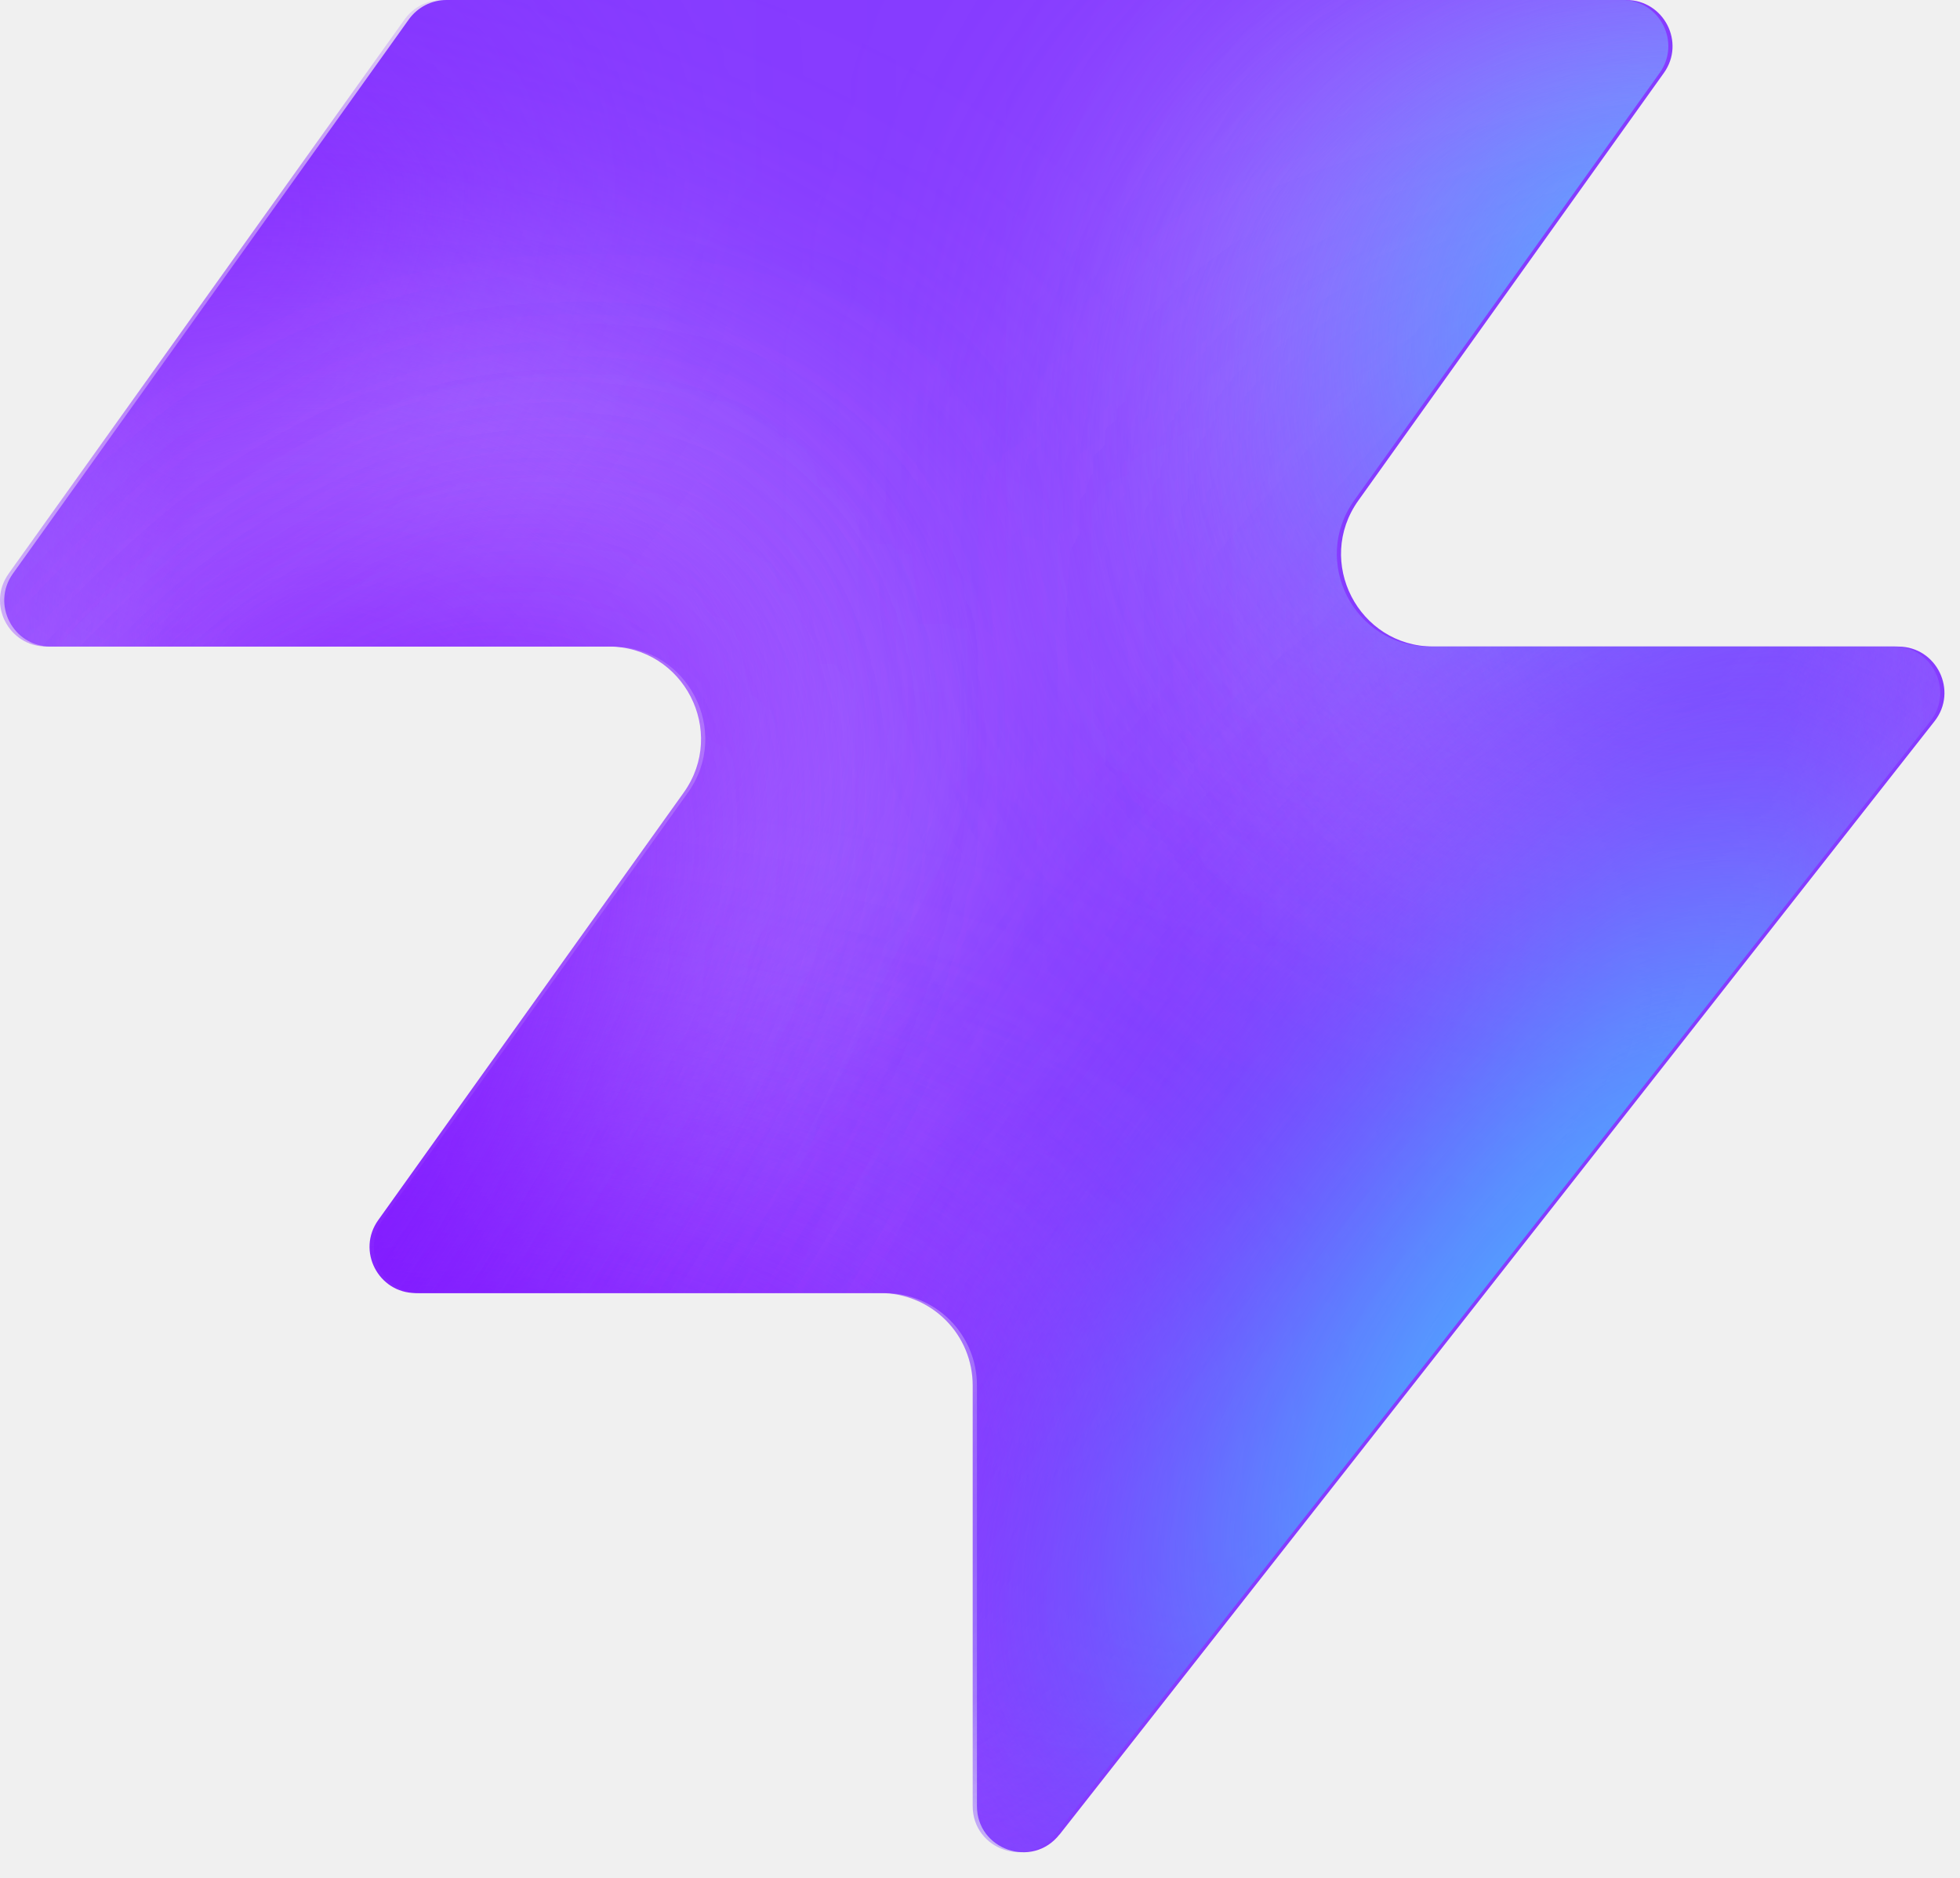
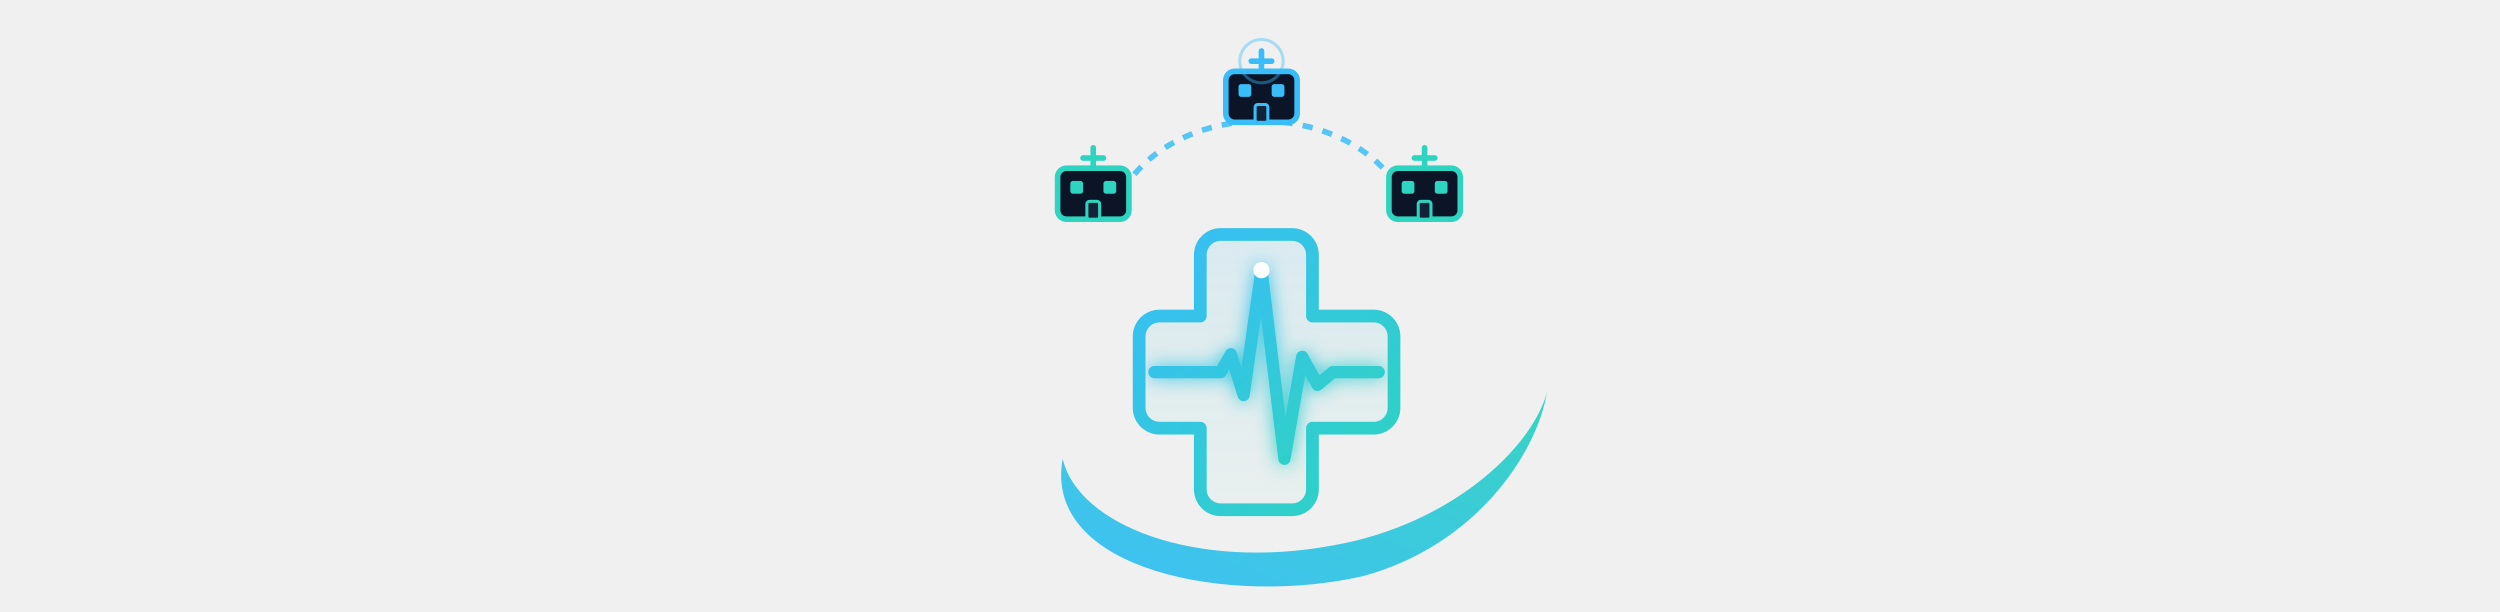
- <svg xmlns="http://www.w3.org/2000/svg" width="48" height="46" fill="none" viewBox="0 0 48 46">
-   <path fill="#863bff" d="M25.946 44.938c-.664.845-2.021.375-2.021-.698V33.937a2.26 2.26 0 0 0-2.262-2.262H10.287c-.92 0-1.456-1.04-.92-1.788l7.48-10.471c1.07-1.497 0-3.578-1.842-3.578H1.237c-.92 0-1.456-1.04-.92-1.788L10.013.474c.214-.297.556-.474.92-.474h28.894c.92 0 1.456 1.04.92 1.788l-7.48 10.471c-1.07 1.498 0 3.579 1.842 3.579h11.377c.943 0 1.473 1.088.89 1.83L25.947 44.94z" style="fill:#863bff;fill:color(display-p3 .525 .23 1);fill-opacity:1" />
-   <mask id="a" width="48" height="46" x="0" y="0" maskUnits="userSpaceOnUse" style="mask-type:alpha">
-     <path fill="#000" d="M25.842 44.938c-.664.844-2.021.375-2.021-.698V33.937a2.26 2.26 0 0 0-2.262-2.262H10.183c-.92 0-1.456-1.04-.92-1.788l7.48-10.471c1.07-1.498 0-3.579-1.842-3.579H1.133c-.92 0-1.456-1.04-.92-1.787L9.91.473c.214-.297.556-.474.92-.474h28.894c.92 0 1.456 1.04.92 1.788l-7.48 10.471c-1.07 1.498 0 3.578 1.842 3.578h11.377c.943 0 1.473 1.088.89 1.832L25.843 44.94z" style="fill:#000;fill-opacity:1" />
-   </mask>
-   <g mask="url(#a)">
-     <g filter="url(#b)">
-       <ellipse cx="5.508" cy="14.704" fill="#ede6ff" rx="5.508" ry="14.704" style="fill:#ede6ff;fill:color(display-p3 .927 .903 1);fill-opacity:1" transform="matrix(.00324 1 1 -.00324 -4.47 31.516)" />
-     </g>
-     <g filter="url(#c)">
-       <ellipse cx="10.399" cy="29.851" fill="#ede6ff" rx="10.399" ry="29.851" style="fill:#ede6ff;fill:color(display-p3 .927 .903 1);fill-opacity:1" transform="matrix(.00324 1 1 -.00324 -39.328 7.883)" />
-     </g>
-     <g filter="url(#d)">
-       <ellipse cx="5.508" cy="30.487" fill="#7e14ff" rx="5.508" ry="30.487" style="fill:#7e14ff;fill:color(display-p3 .492 .077 1);fill-opacity:1" transform="rotate(89.814 -25.913 -14.639)scale(1 -1)" />
-     </g>
-     <g filter="url(#e)">
-       <ellipse cx="5.508" cy="30.599" fill="#7e14ff" rx="5.508" ry="30.599" style="fill:#7e14ff;fill:color(display-p3 .492 .077 1);fill-opacity:1" transform="rotate(89.814 -32.644 -3.334)scale(1 -1)" />
-     </g>
-     <g filter="url(#f)">
-       <ellipse cx="5.508" cy="30.599" fill="#7e14ff" rx="5.508" ry="30.599" style="fill:#7e14ff;fill:color(display-p3 .492 .077 1);fill-opacity:1" transform="matrix(.00324 1 1 -.00324 -34.34 30.47)" />
-     </g>
-     <g filter="url(#g)">
-       <ellipse cx="14.072" cy="22.078" fill="#ede6ff" rx="14.072" ry="22.078" style="fill:#ede6ff;fill:color(display-p3 .927 .903 1);fill-opacity:1" transform="rotate(93.35 24.506 48.493)scale(-1 1)" />
-     </g>
-     <g filter="url(#h)">
-       <ellipse cx="3.47" cy="21.501" fill="#7e14ff" rx="3.47" ry="21.501" style="fill:#7e14ff;fill:color(display-p3 .492 .077 1);fill-opacity:1" transform="rotate(89.009 28.708 47.59)scale(-1 1)" />
-     </g>
-     <g filter="url(#i)">
-       <ellipse cx="3.47" cy="21.501" fill="#7e14ff" rx="3.47" ry="21.501" style="fill:#7e14ff;fill:color(display-p3 .492 .077 1);fill-opacity:1" transform="rotate(89.009 28.708 47.59)scale(-1 1)" />
-     </g>
-     <g filter="url(#j)">
-       <ellipse cx=".387" cy="8.972" fill="#7e14ff" rx="4.407" ry="29.108" style="fill:#7e14ff;fill:color(display-p3 .492 .077 1);fill-opacity:1" transform="rotate(39.51 .387 8.972)" />
-     </g>
-     <g filter="url(#k)">
-       <ellipse cx="47.523" cy="-6.092" fill="#7e14ff" rx="4.407" ry="29.108" style="fill:#7e14ff;fill:color(display-p3 .492 .077 1);fill-opacity:1" transform="rotate(37.892 47.523 -6.092)" />
-     </g>
-     <g filter="url(#l)">
-       <ellipse cx="41.412" cy="6.333" fill="#47bfff" rx="5.971" ry="9.665" style="fill:#47bfff;fill:color(display-p3 .28 .748 1);fill-opacity:1" transform="rotate(37.892 41.412 6.333)" />
-     </g>
-     <g filter="url(#m)">
-       <ellipse cx="-1.879" cy="38.332" fill="#7e14ff" rx="4.407" ry="29.108" style="fill:#7e14ff;fill:color(display-p3 .492 .077 1);fill-opacity:1" transform="rotate(37.892 -1.88 38.332)" />
-     </g>
-     <g filter="url(#n)">
-       <ellipse cx="-1.879" cy="38.332" fill="#7e14ff" rx="4.407" ry="29.108" style="fill:#7e14ff;fill:color(display-p3 .492 .077 1);fill-opacity:1" transform="rotate(37.892 -1.88 38.332)" />
-     </g>
-     <g filter="url(#o)">
-       <ellipse cx="35.651" cy="29.907" fill="#7e14ff" rx="4.407" ry="29.108" style="fill:#7e14ff;fill:color(display-p3 .492 .077 1);fill-opacity:1" transform="rotate(37.892 35.651 29.907)" />
-     </g>
-     <g filter="url(#p)">
-       <ellipse cx="38.418" cy="32.4" fill="#47bfff" rx="5.971" ry="15.297" style="fill:#47bfff;fill:color(display-p3 .28 .748 1);fill-opacity:1" transform="rotate(37.892 38.418 32.4)" />
-     </g>
-   </g>
+ <svg xmlns="http://www.w3.org/2000/svg" viewBox="0 0 255 240" width="940" height="230">
  <defs>
-     <filter id="b" width="60.045" height="41.654" x="-19.77" y="16.149" color-interpolation-filters="sRGB" filterUnits="userSpaceOnUse">
-       <feFlood flood-opacity="0" result="BackgroundImageFix" />
-       <feBlend in="SourceGraphic" in2="BackgroundImageFix" result="shape" />
-       <feGaussianBlur result="effect1_foregroundBlur_2002_17158" stdDeviation="7.659" />
-     </filter>
-     <filter id="c" width="90.34" height="51.437" x="-54.613" y="-7.533" color-interpolation-filters="sRGB" filterUnits="userSpaceOnUse">
-       <feFlood flood-opacity="0" result="BackgroundImageFix" />
-       <feBlend in="SourceGraphic" in2="BackgroundImageFix" result="shape" />
-       <feGaussianBlur result="effect1_foregroundBlur_2002_17158" stdDeviation="7.659" />
-     </filter>
-     <filter id="d" width="79.355" height="29.4" x="-49.64" y="2.03" color-interpolation-filters="sRGB" filterUnits="userSpaceOnUse">
-       <feFlood flood-opacity="0" result="BackgroundImageFix" />
-       <feBlend in="SourceGraphic" in2="BackgroundImageFix" result="shape" />
-       <feGaussianBlur result="effect1_foregroundBlur_2002_17158" stdDeviation="4.596" />
-     </filter>
-     <filter id="e" width="79.579" height="29.4" x="-45.045" y="20.029" color-interpolation-filters="sRGB" filterUnits="userSpaceOnUse">
-       <feFlood flood-opacity="0" result="BackgroundImageFix" />
-       <feBlend in="SourceGraphic" in2="BackgroundImageFix" result="shape" />
-       <feGaussianBlur result="effect1_foregroundBlur_2002_17158" stdDeviation="4.596" />
-     </filter>
-     <filter id="f" width="79.579" height="29.4" x="-43.513" y="21.178" color-interpolation-filters="sRGB" filterUnits="userSpaceOnUse">
-       <feFlood flood-opacity="0" result="BackgroundImageFix" />
-       <feBlend in="SourceGraphic" in2="BackgroundImageFix" result="shape" />
-       <feGaussianBlur result="effect1_foregroundBlur_2002_17158" stdDeviation="4.596" />
-     </filter>
-     <filter id="g" width="74.749" height="58.852" x="15.756" y="-17.901" color-interpolation-filters="sRGB" filterUnits="userSpaceOnUse">
-       <feFlood flood-opacity="0" result="BackgroundImageFix" />
-       <feBlend in="SourceGraphic" in2="BackgroundImageFix" result="shape" />
-       <feGaussianBlur result="effect1_foregroundBlur_2002_17158" stdDeviation="7.659" />
-     </filter>
-     <filter id="h" width="61.377" height="25.362" x="23.548" y="2.284" color-interpolation-filters="sRGB" filterUnits="userSpaceOnUse">
-       <feFlood flood-opacity="0" result="BackgroundImageFix" />
-       <feBlend in="SourceGraphic" in2="BackgroundImageFix" result="shape" />
-       <feGaussianBlur result="effect1_foregroundBlur_2002_17158" stdDeviation="4.596" />
-     </filter>
-     <filter id="i" width="61.377" height="25.362" x="23.548" y="2.284" color-interpolation-filters="sRGB" filterUnits="userSpaceOnUse">
-       <feFlood flood-opacity="0" result="BackgroundImageFix" />
-       <feBlend in="SourceGraphic" in2="BackgroundImageFix" result="shape" />
-       <feGaussianBlur result="effect1_foregroundBlur_2002_17158" stdDeviation="4.596" />
-     </filter>
-     <filter id="j" width="56.045" height="63.649" x="-27.636" y="-22.853" color-interpolation-filters="sRGB" filterUnits="userSpaceOnUse">
-       <feFlood flood-opacity="0" result="BackgroundImageFix" />
-       <feBlend in="SourceGraphic" in2="BackgroundImageFix" result="shape" />
-       <feGaussianBlur result="effect1_foregroundBlur_2002_17158" stdDeviation="4.596" />
-     </filter>
-     <filter id="k" width="54.814" height="64.646" x="20.116" y="-38.415" color-interpolation-filters="sRGB" filterUnits="userSpaceOnUse">
-       <feFlood flood-opacity="0" result="BackgroundImageFix" />
-       <feBlend in="SourceGraphic" in2="BackgroundImageFix" result="shape" />
-       <feGaussianBlur result="effect1_foregroundBlur_2002_17158" stdDeviation="4.596" />
-     </filter>
-     <filter id="l" width="33.541" height="35.313" x="24.641" y="-11.323" color-interpolation-filters="sRGB" filterUnits="userSpaceOnUse">
-       <feFlood flood-opacity="0" result="BackgroundImageFix" />
-       <feBlend in="SourceGraphic" in2="BackgroundImageFix" result="shape" />
-       <feGaussianBlur result="effect1_foregroundBlur_2002_17158" stdDeviation="4.596" />
-     </filter>
-     <filter id="m" width="54.814" height="64.646" x="-29.286" y="6.009" color-interpolation-filters="sRGB" filterUnits="userSpaceOnUse">
-       <feFlood flood-opacity="0" result="BackgroundImageFix" />
-       <feBlend in="SourceGraphic" in2="BackgroundImageFix" result="shape" />
-       <feGaussianBlur result="effect1_foregroundBlur_2002_17158" stdDeviation="4.596" />
-     </filter>
-     <filter id="n" width="54.814" height="64.646" x="-29.286" y="6.009" color-interpolation-filters="sRGB" filterUnits="userSpaceOnUse">
-       <feFlood flood-opacity="0" result="BackgroundImageFix" />
-       <feBlend in="SourceGraphic" in2="BackgroundImageFix" result="shape" />
-       <feGaussianBlur result="effect1_foregroundBlur_2002_17158" stdDeviation="4.596" />
-     </filter>
-     <filter id="o" width="54.814" height="64.646" x="8.244" y="-2.416" color-interpolation-filters="sRGB" filterUnits="userSpaceOnUse">
-       <feFlood flood-opacity="0" result="BackgroundImageFix" />
-       <feBlend in="SourceGraphic" in2="BackgroundImageFix" result="shape" />
-       <feGaussianBlur result="effect1_foregroundBlur_2002_17158" stdDeviation="4.596" />
-     </filter>
-     <filter id="p" width="39.409" height="43.623" x="18.713" y="10.588" color-interpolation-filters="sRGB" filterUnits="userSpaceOnUse">
-       <feFlood flood-opacity="0" result="BackgroundImageFix" />
-       <feBlend in="SourceGraphic" in2="BackgroundImageFix" result="shape" />
-       <feGaussianBlur result="effect1_foregroundBlur_2002_17158" stdDeviation="4.596" />
+     <linearGradient id="emblemGrad_dark_icon" x1="0%" y1="0%" x2="100%" y2="100%">
+       <stop offset="0%" stop-color="#38bdf8" />
+       <stop offset="100%" stop-color="#2dd4bf" />
+     </linearGradient>
+     <linearGradient id="arcGrad_dark_icon" x1="0%" y1="100%" x2="100%" y2="0%">
+       <stop offset="0%" stop-color="#38bdf8" />
+       <stop offset="100%" stop-color="#2dd4bf" />
+     </linearGradient>
+     <linearGradient id="crossFill_dark_icon" x1="0%" y1="0%" x2="0%" y2="100%">
+       <stop offset="0%" stop-color="rgba(56, 189, 248, 0.12)" />
+       <stop offset="100%" stop-color="rgba(45, 212, 191, 0.04)" />
+     </linearGradient>
+     <filter id="tealGlow_dark_icon" x="-20%" y="-20%" width="140%" height="140%">
+       <feGaussianBlur stdDeviation="3.5" result="blur" />
+       <feComposite in="SourceGraphic" in2="blur" operator="over" />
    </filter>
  </defs>
+   <g transform="translate(10, 8)">
+     <path d="M 64 74 C 82 28, 162 28, 180 74" fill="none" stroke="#38bdf8" stroke-width="2.2" stroke-dasharray="4,4" opacity="0.85" />
+     <g transform="translate(42, 50)">
+       <rect x="0" y="8" width="28" height="20" rx="3.5" fill="#0c1527" stroke="#2dd4bf" stroke-width="2.2" />
+       <path d="M 14 0 L 14 8 M 10 4 L 18 4" stroke="#2dd4bf" stroke-width="2.2" stroke-linecap="round" />
+       <rect x="5" y="13" width="5" height="5" rx="1" fill="#2dd4bf" />
+       <rect x="18" y="13" width="5" height="5" rx="1" fill="#2dd4bf" />
+       <rect x="11.5" y="21" width="5" height="7" rx="1" fill="#142238" stroke="#2dd4bf" stroke-width="1.2" />
+     </g>
+     <g transform="translate(108, 12)">
+       <rect x="0" y="8" width="28" height="20" rx="3.5" fill="#0c1527" stroke="#38bdf8" stroke-width="2.2" />
+       <path d="M 14 0 L 14 8 M 10 4 L 18 4" stroke="#38bdf8" stroke-width="2.2" stroke-linecap="round" />
+       <rect x="5" y="13" width="5" height="5" rx="1" fill="#38bdf8" />
+       <rect x="18" y="13" width="5" height="5" rx="1" fill="#38bdf8" />
+       <rect x="11.5" y="21" width="5" height="7" rx="1" fill="#142238" stroke="#38bdf8" stroke-width="1.2" />
+       <circle cx="14" cy="4" r="8.5" fill="none" stroke="#38bdf8" stroke-width="1.2" opacity="0.4" />
+     </g>
+     <g transform="translate(172, 50)">
+       <rect x="0" y="8" width="28" height="20" rx="3.5" fill="#0c1527" stroke="#2dd4bf" stroke-width="2.2" />
+       <path d="M 14 0 L 14 8 M 10 4 L 18 4" stroke="#2dd4bf" stroke-width="2.2" stroke-linecap="round" />
+       <rect x="5" y="13" width="5" height="5" rx="1" fill="#2dd4bf" />
+       <rect x="18" y="13" width="5" height="5" rx="1" fill="#2dd4bf" />
+       <rect x="11.5" y="21" width="5" height="7" rx="1" fill="#142238" stroke="#2dd4bf" stroke-width="1.2" />
+     </g>
+     <g transform="translate(74, 84)">
+       <path d="M 32 0                   H 60                   A 8 8 0 0 1 68 8                   V 32                   H 92                   A 8 8 0 0 1 100 40                   V 68                   A 8 8 0 0 1 92 76                   H 68                   V 100                   A 8 8 0 0 1 60 108                   H 32                   A 8 8 0 0 1 24 100                   V 76                   H 8                   A 8 8 0 0 1 0 68                   V 40                   A 8 8 0 0 1 8 32                   H 24                   V 8                   A 8 8 0 0 1 32 0 Z" fill="url(#crossFill_dark_icon)" stroke="url(#emblemGrad_dark_icon)" stroke-width="5" stroke-linejoin="round" />
+       <path d="M 6 54                   L 26 54                   L 32 54                   L 36 47                   L 41 63                   L 48 14                   L 57 88                   L 64 48                   L 70 59                   L 76 54                   L 94 54" fill="none" stroke="url(#emblemGrad_dark_icon)" stroke-width="4.8" stroke-linecap="round" stroke-linejoin="round" filter="url(#tealGlow_dark_icon)" />
+       <circle cx="48" cy="14" r="3.2" fill="#ffffff" />
+     </g>
+     <path d="M 44 172                 C 36 216, 110 230, 162 218                 C 206 206, 230 170, 234 146                 C 228 168, 196 198, 150 206                 C 96 216, 50 198, 44 172 Z" fill="url(#arcGrad_dark_icon)" opacity="0.95" />
+   </g>
</svg>
